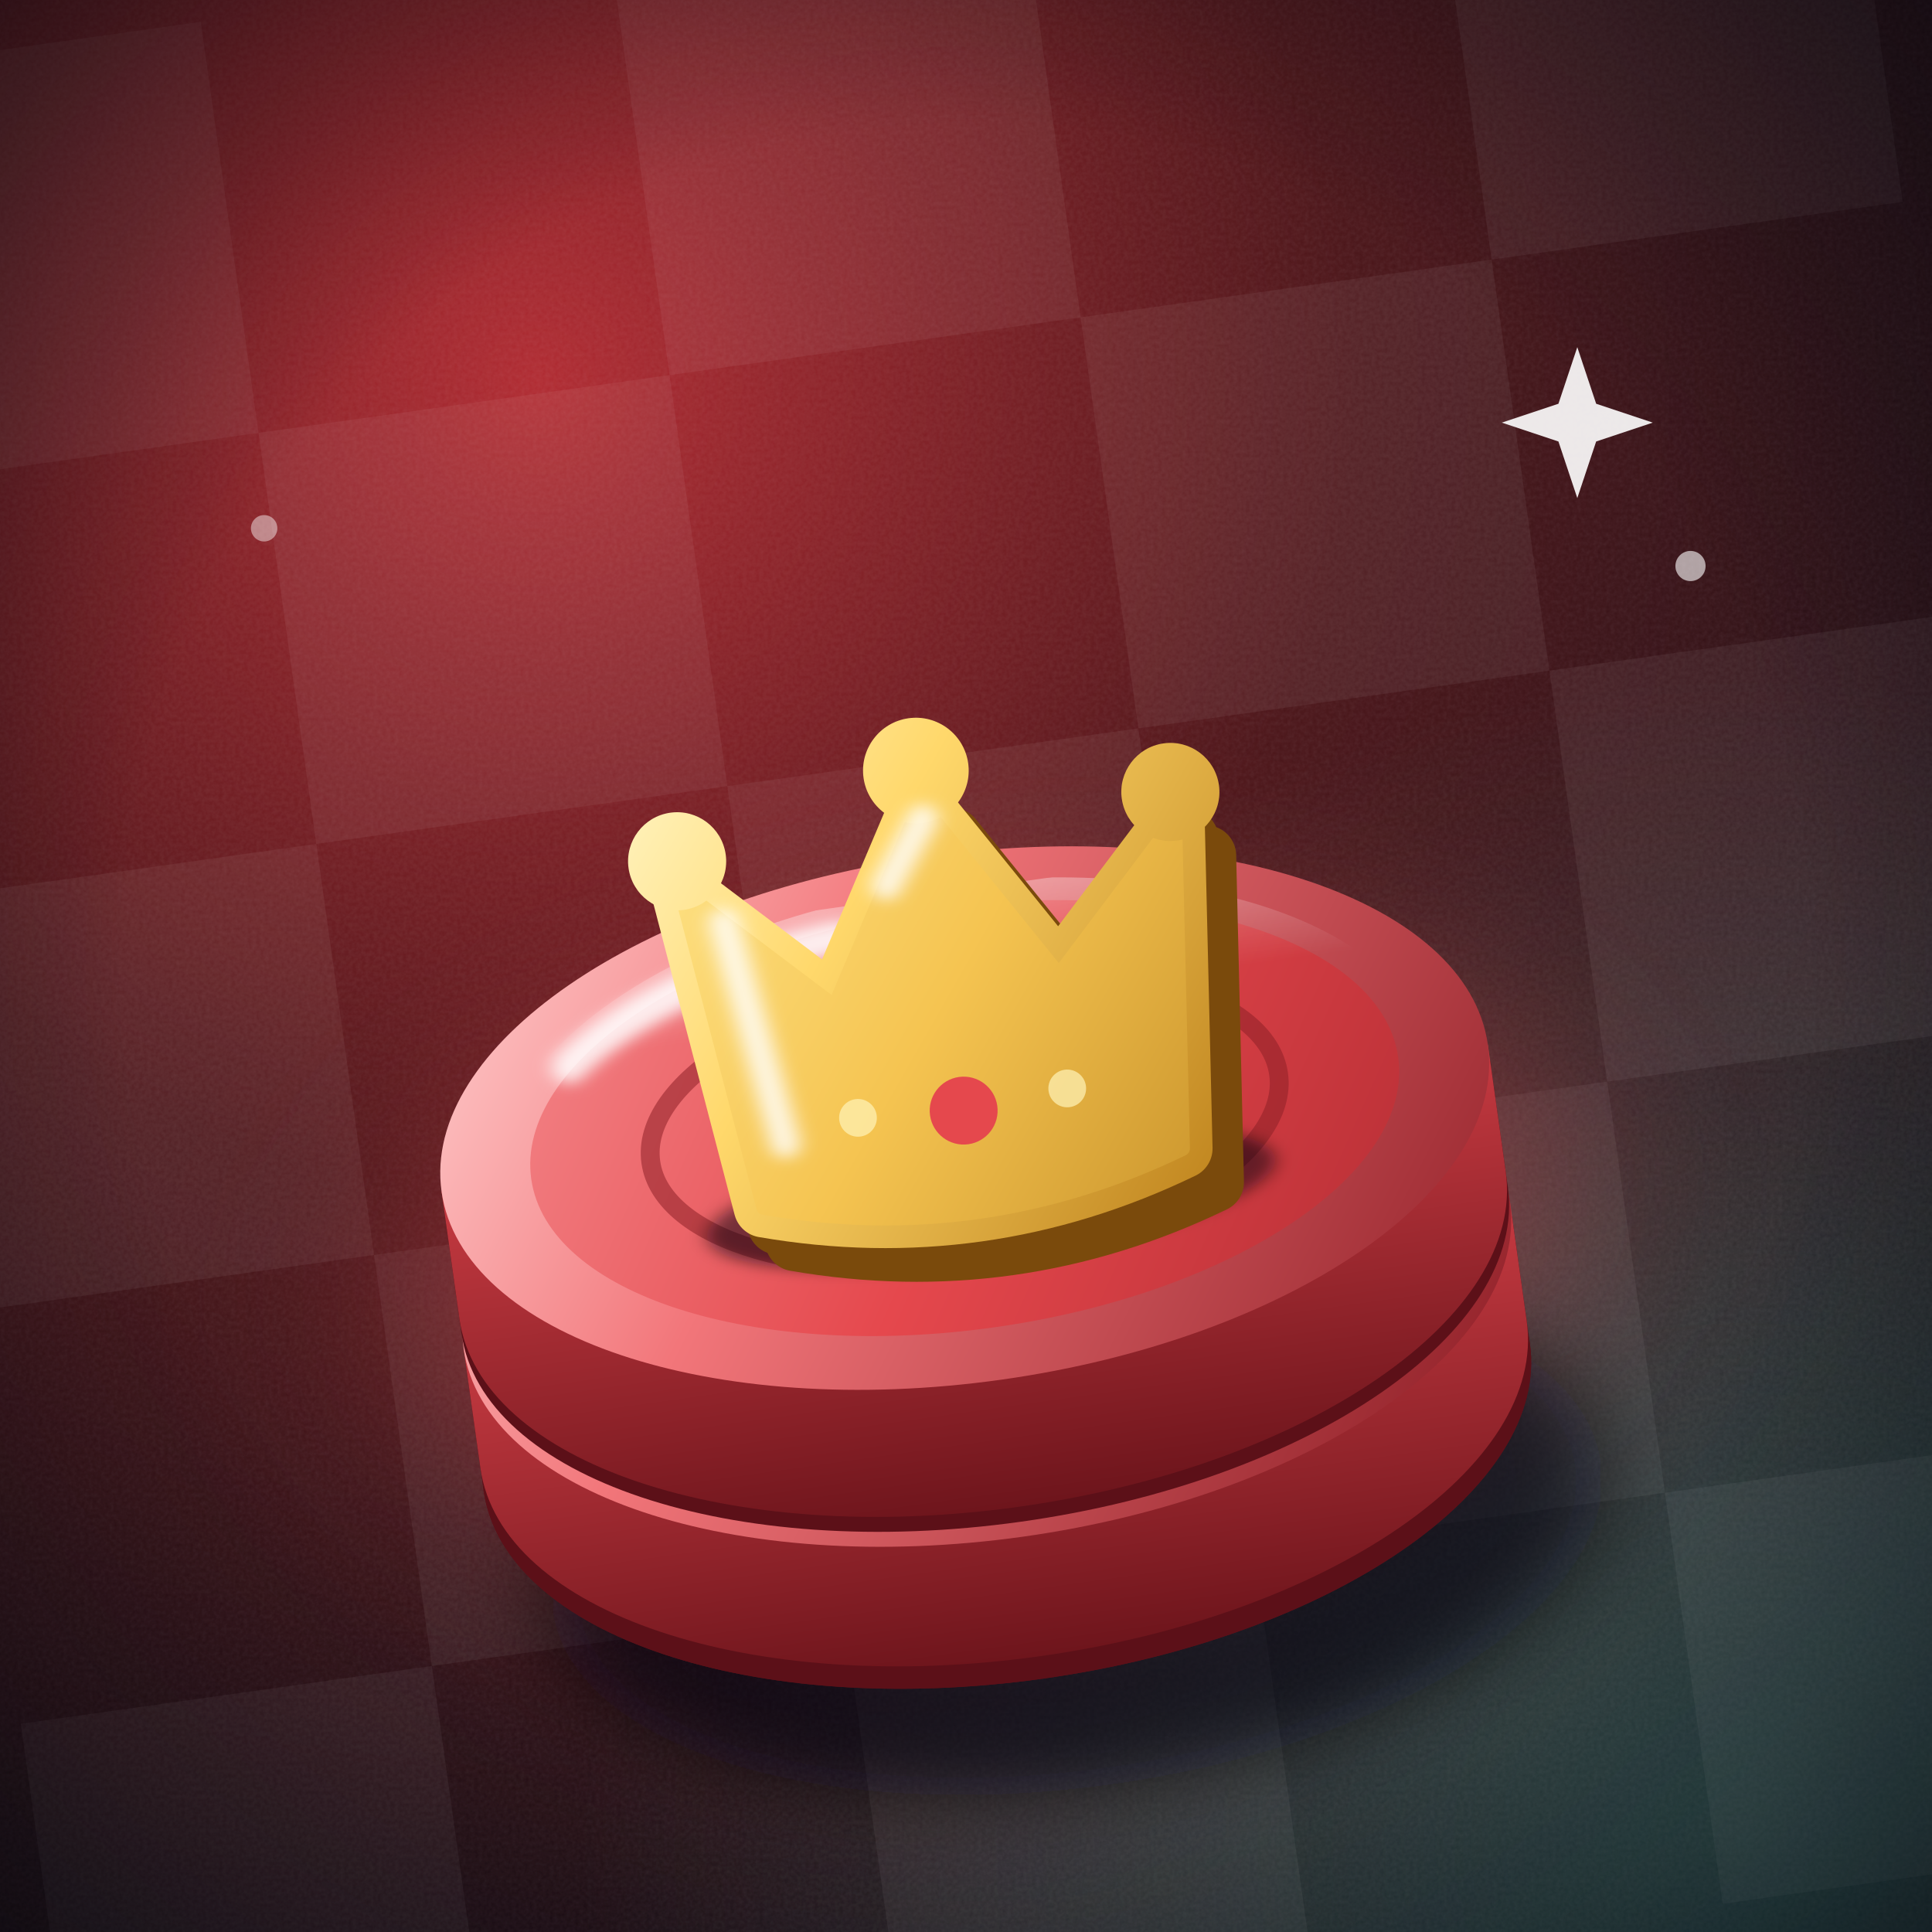
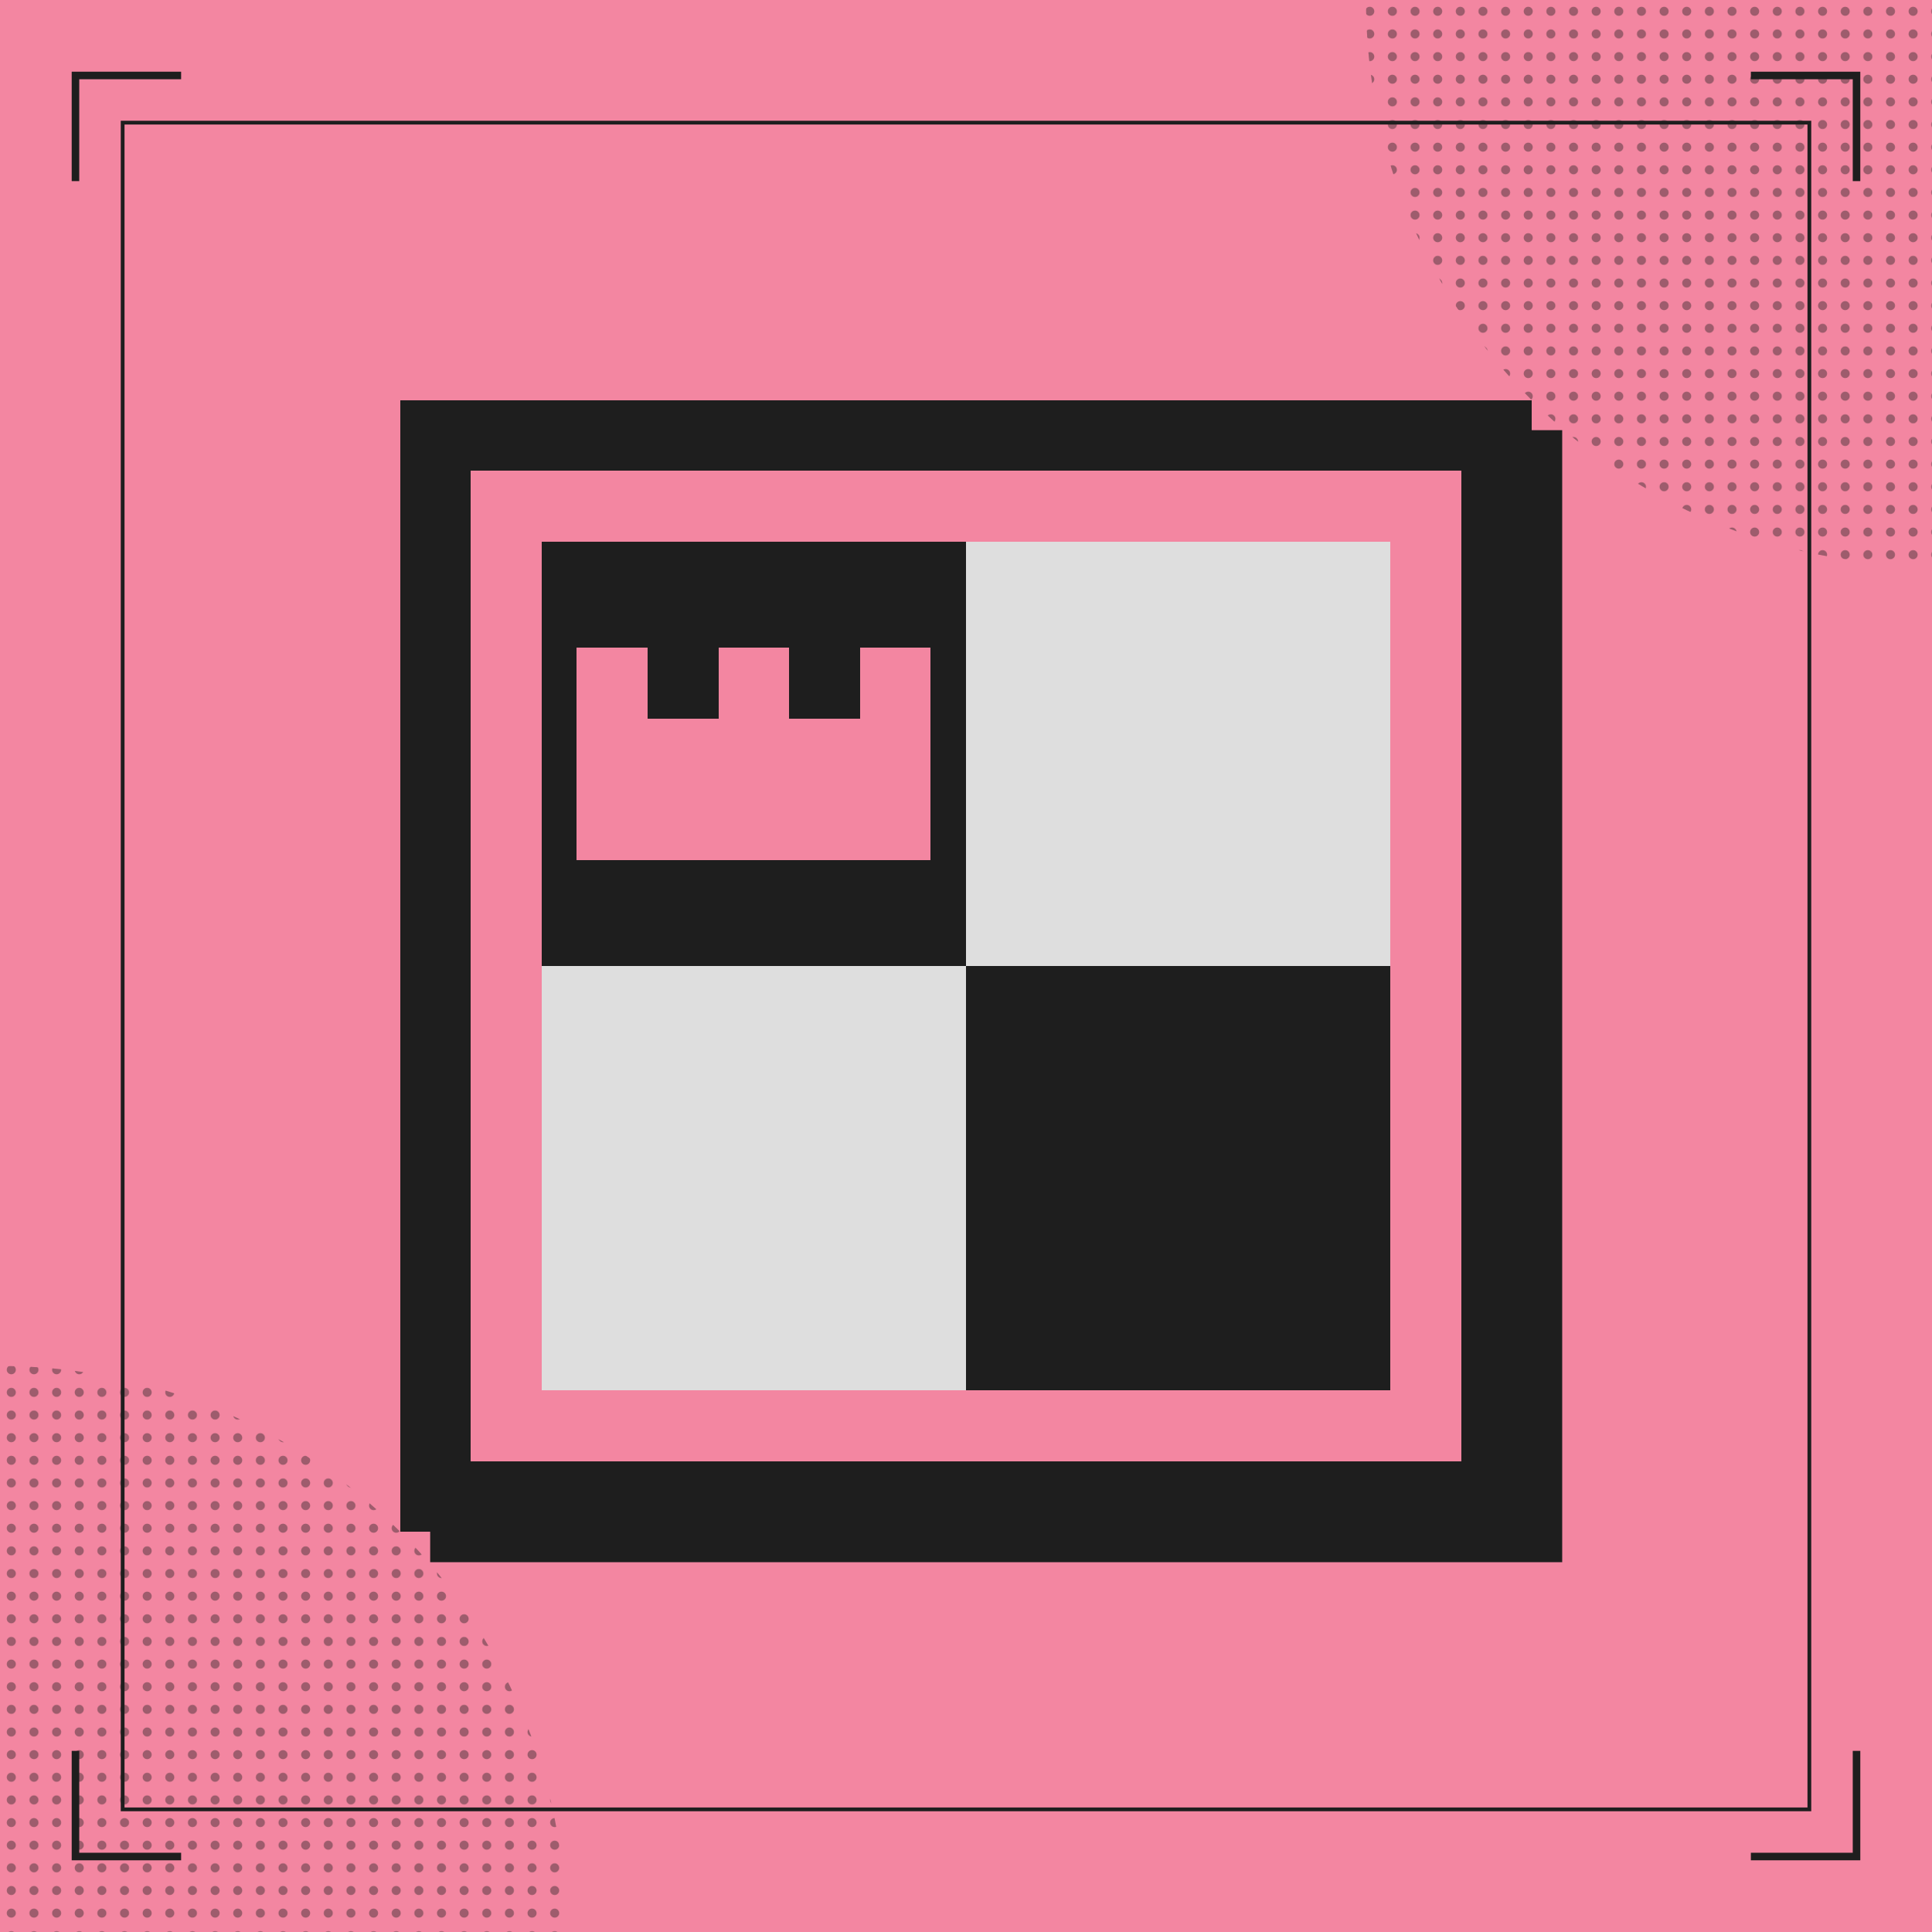
<svg xmlns="http://www.w3.org/2000/svg" viewBox="0 0 512 512" width="512" height="512" role="img" aria-label="Typecheckers">
  <defs>
-     <radialGradient id="ground" cx="0.28" cy="0.2" r="1">
-       <stop offset="0" stop-color="#b02a31" />
-       <stop offset="0.42" stop-color="#4a1418" />
-       <stop offset="1" stop-color="#0a0b13" />
-     </radialGradient>
-     <radialGradient id="rim" cx="0.9" cy="0.95" r="0.6">
-       <stop offset="0" stop-color="#6fdcc8" stop-opacity="0.3" />
-       <stop offset="1" stop-color="#6fdcc8" stop-opacity="0" />
-     </radialGradient>
-     <radialGradient id="vignette" cx="0.5" cy="0.5" r="0.72">
-       <stop offset="0.6" stop-color="#05060c" stop-opacity="0" />
-       <stop offset="1" stop-color="#05060c" stop-opacity="0.6" />
-     </radialGradient>
-     <linearGradient id="p-edge" gradientUnits="userSpaceOnUse" x1="120" y1="220" x2="380" y2="400">
-       <stop offset="0" stop-color="#ffd0d0" />
-       <stop offset="0.35" stop-color="#f2767a" />
-       <stop offset="1" stop-color="#8f1f27" />
-     </linearGradient>
-     <linearGradient id="p-face" gradientUnits="userSpaceOnUse" x1="130" y1="230" x2="370" y2="380">
-       <stop offset="0" stop-color="#f58b8e" />
-       <stop offset="0.5" stop-color="#e5484d" />
-       <stop offset="1" stop-color="#b02a31" />
-     </linearGradient>
-     <linearGradient id="p-side" x1="0" y1="0" x2="0" y2="1">
-       <stop offset="0" stop-color="#c63a41" />
-       <stop offset="1" stop-color="#6e151c" />
-     </linearGradient>
-     <linearGradient id="g-edge" gradientUnits="userSpaceOnUse" x1="170" y1="190" x2="340" y2="320">
-       <stop offset="0" stop-color="#fff6c8" />
-       <stop offset="0.35" stop-color="#ffd86b" />
-       <stop offset="1" stop-color="#b87a14" />
-     </linearGradient>
-     <linearGradient id="g-face" gradientUnits="userSpaceOnUse" x1="180" y1="200" x2="330" y2="316">
-       <stop offset="0" stop-color="#ffe58a" />
-       <stop offset="0.5" stop-color="#f5c451" />
-       <stop offset="1" stop-color="#c8922a" />
-     </linearGradient>
-     <linearGradient id="gloss" x1="0" y1="0" x2="0" y2="1">
-       <stop offset="0" stop-color="#ffffff" stop-opacity="0.55" />
-       <stop offset="0.5" stop-color="#ffffff" stop-opacity="0" />
-     </linearGradient>
-     <filter id="blur-xl" x="-50%" y="-50%" width="200%" height="200%">
-       <feGaussianBlur stdDeviation="30" />
-     </filter>
-     <filter id="blur-m" x="-50%" y="-50%" width="200%" height="200%">
-       <feGaussianBlur stdDeviation="11" />
-     </filter>
-     <filter id="blur-s" x="-50%" y="-50%" width="200%" height="200%">
-       <feGaussianBlur stdDeviation="2.2" />
-     </filter>
-     <filter id="grain" x="0" y="0" width="100%" height="100%">
-       <feTurbulence type="fractalNoise" baseFrequency="0.9" numOctaves="2" seed="7" />
-       <feColorMatrix values="0 0 0 0 1  0 0 0 0 1  0 0 0 0 1  0 0 0 0.07 0" />
-     </filter>
-     <path id="crown" d="M196 312L186 226L222 262L252 212L282 262L318 226L308 312Q252 330 196 312Z" />
-     <clipPath id="top-clip">
-       <ellipse cx="252" cy="296" rx="124" ry="62" />
+     <pattern id="dots" width="6" height="6" patternUnits="userSpaceOnUse">
+       <circle cx="3" cy="3" r="1.2" fill="#1E1E1E" fill-opacity="0.4" />
+     </pattern>
+     <clipPath id="top-right" clipPathUnits="userSpaceOnUse">
+       <path d="M512 0H362A150 150 0 0 0 512 150Z" />
+     </clipPath>
+     <clipPath id="bottom-left" clipPathUnits="userSpaceOnUse">
+       <path d="M0 512H150A150 150 0 0 0 0 362Z" />
    </clipPath>
  </defs>
-   <rect width="512" height="512" fill="url(#ground)" />
-   <rect width="512" height="512" fill="url(#rim)" />
-   <g fill="#ffffff" fill-opacity="0.055" transform="rotate(-8 256 256)">
-     <rect x="-20" y="-20" width="110" height="110" />
-     <rect x="200" y="-20" width="110" height="110" />
-     <rect x="420" y="-20" width="110" height="110" />
-     <rect x="90" y="90" width="110" height="110" />
-     <rect x="310" y="90" width="110" height="110" />
-     <rect x="-20" y="200" width="110" height="110" />
-     <rect x="200" y="200" width="110" height="110" />
-     <rect x="420" y="200" width="110" height="110" />
-     <rect x="90" y="310" width="110" height="110" />
-     <rect x="310" y="310" width="110" height="110" />
-     <rect x="-20" y="420" width="110" height="110" />
-     <rect x="200" y="420" width="110" height="110" />
-     <rect x="420" y="420" width="110" height="110" />
-   </g>
-   <rect width="512" height="512" filter="url(#grain)" />
-   <rect width="512" height="512" fill="url(#vignette)" />
-   <g transform="rotate(-8 256 270)">
-     <ellipse cx="252" cy="330" rx="150" ry="76" fill="#e5484d" opacity="0.42" filter="url(#blur-xl)" />
-     <ellipse cx="266" cy="410" rx="140" ry="66" fill="#04050a" opacity="0.62" filter="url(#blur-m)" />
-     <path d="M112 342V376A140 70 0 0 0 392 376V342Z" fill="#5c1018" />
-     <ellipse cx="252" cy="376" rx="140" ry="70" fill="#5c1018" />
-     <path d="M112 338V370A140 70 0 0 0 392 370V338Z" fill="url(#p-side)" />
-     <ellipse cx="252" cy="338" rx="140" ry="70" fill="url(#p-edge)" />
-     <ellipse cx="252" cy="338" rx="118" ry="57" fill="url(#p-face)" />
-     <path d="M112 300V334A140 70 0 0 0 392 334V300Z" fill="#5c1018" />
-     <path d="M112 296V330A140 70 0 0 0 392 330V296Z" fill="url(#p-side)" />
-     <path d="M122 316A140 70 0 0 0 382 316" fill="none" stroke="#ffffff" stroke-opacity="0.25" stroke-width="3" />
-     <ellipse cx="252" cy="296" rx="140" ry="70" fill="url(#p-edge)" />
-     <ellipse cx="252" cy="296" rx="116" ry="56" fill="url(#p-face)" />
-     <ellipse cx="252" cy="296" rx="84" ry="38" fill="none" stroke="#8f1f27" stroke-opacity="0.55" stroke-width="5" />
-     <g clip-path="url(#top-clip)">
-       <rect x="120" y="236" width="260" height="60" fill="url(#gloss)" opacity="0.6" />
-     </g>
-     <path d="M150 268A112 54 0 0 1 226 244" fill="none" stroke="#ffffff" stroke-opacity="0.85" stroke-width="9" stroke-linecap="round" filter="url(#blur-s)" />
-     <ellipse cx="256" cy="318" rx="76" ry="16" fill="#04050a" opacity="0.5" filter="url(#blur-s)" />
-     <use href="#crown" fill="#7a4a0c" transform="translate(7 10)" stroke="#7a4a0c" stroke-width="16" stroke-linejoin="round" />
-     <use href="#crown" fill="#7a4a0c" transform="translate(3 5)" stroke="#7a4a0c" stroke-width="16" stroke-linejoin="round" />
-     <use href="#crown" fill="url(#g-edge)" stroke="url(#g-edge)" stroke-width="16" stroke-linejoin="round" />
-     <use href="#crown" fill="url(#g-face)" stroke="url(#g-face)" stroke-width="4" stroke-linejoin="round" />
-     <g fill="url(#g-edge)">
-       <circle cx="186" cy="218" r="13" />
-       <circle cx="252" cy="203" r="14" />
-       <circle cx="318" cy="218" r="13" />
-     </g>
-     <path d="M204 296L196 236" fill="none" stroke="#ffffff" stroke-opacity="0.8" stroke-width="8" stroke-linecap="round" filter="url(#blur-s)" />
-     <path d="M240 232L252 216" fill="none" stroke="#ffffff" stroke-opacity="0.8" stroke-width="8" stroke-linecap="round" filter="url(#blur-s)" />
-     <circle cx="252" cy="294" r="9" fill="#e5484d" />
-     <circle cx="224" cy="292" r="5" fill="#fff3b8" opacity="0.7" />
-     <circle cx="280" cy="292" r="5" fill="#fff3b8" opacity="0.7" />
-   </g>
-   <g fill="#ffffff">
-     <path d="M418 92l5 15 15 5-15 5-5 15-5-15-15-5 15-5z" opacity="0.9" />
-     <circle cx="448" cy="150" r="4" opacity="0.6" />
-     <circle cx="70" cy="140" r="3.5" opacity="0.45" />
-   </g>
+   <rect width="512" height="512" fill="#F386A1" />
+   <rect x="362" y="0" width="150" height="150" fill="url(#dots)" clip-path="url(#top-right)" />
+   <rect x="0" y="362" width="150" height="150" fill="url(#dots)" clip-path="url(#bottom-left)" />
+   <rect x="32.5" y="32.5" width="447" height="447" fill="none" stroke="#1E1E1E" stroke-width="1" />
+   <path d="M20 48V20H48M464 20H492V48M492 464V492H464M48 492H20V464" fill="none" stroke="#1E1E1E" stroke-width="2" />
+   <rect x="114" y="114" width="300" height="300" fill="#1E1E1E" />
+   <svg x="106" y="106" width="300" height="300" viewBox="0 0 64 64" shape-rendering="crispEdges">
+     <rect width="64" height="64" fill="#1E1E1E" />
+     <rect x="4" y="4" width="56" height="56" fill="#F386A1" />
+     <rect x="8" y="8" width="48" height="48" fill="#DEDEDE" />
+     <path d="M8 8H32V32H8ZM32 32H56V56H32Z" fill="#1E1E1E" />
+     <path d="M10 14H14V18H18V14H22V18H26V14H30V26H10Z" fill="#F386A1" />
+   </svg>
</svg>
